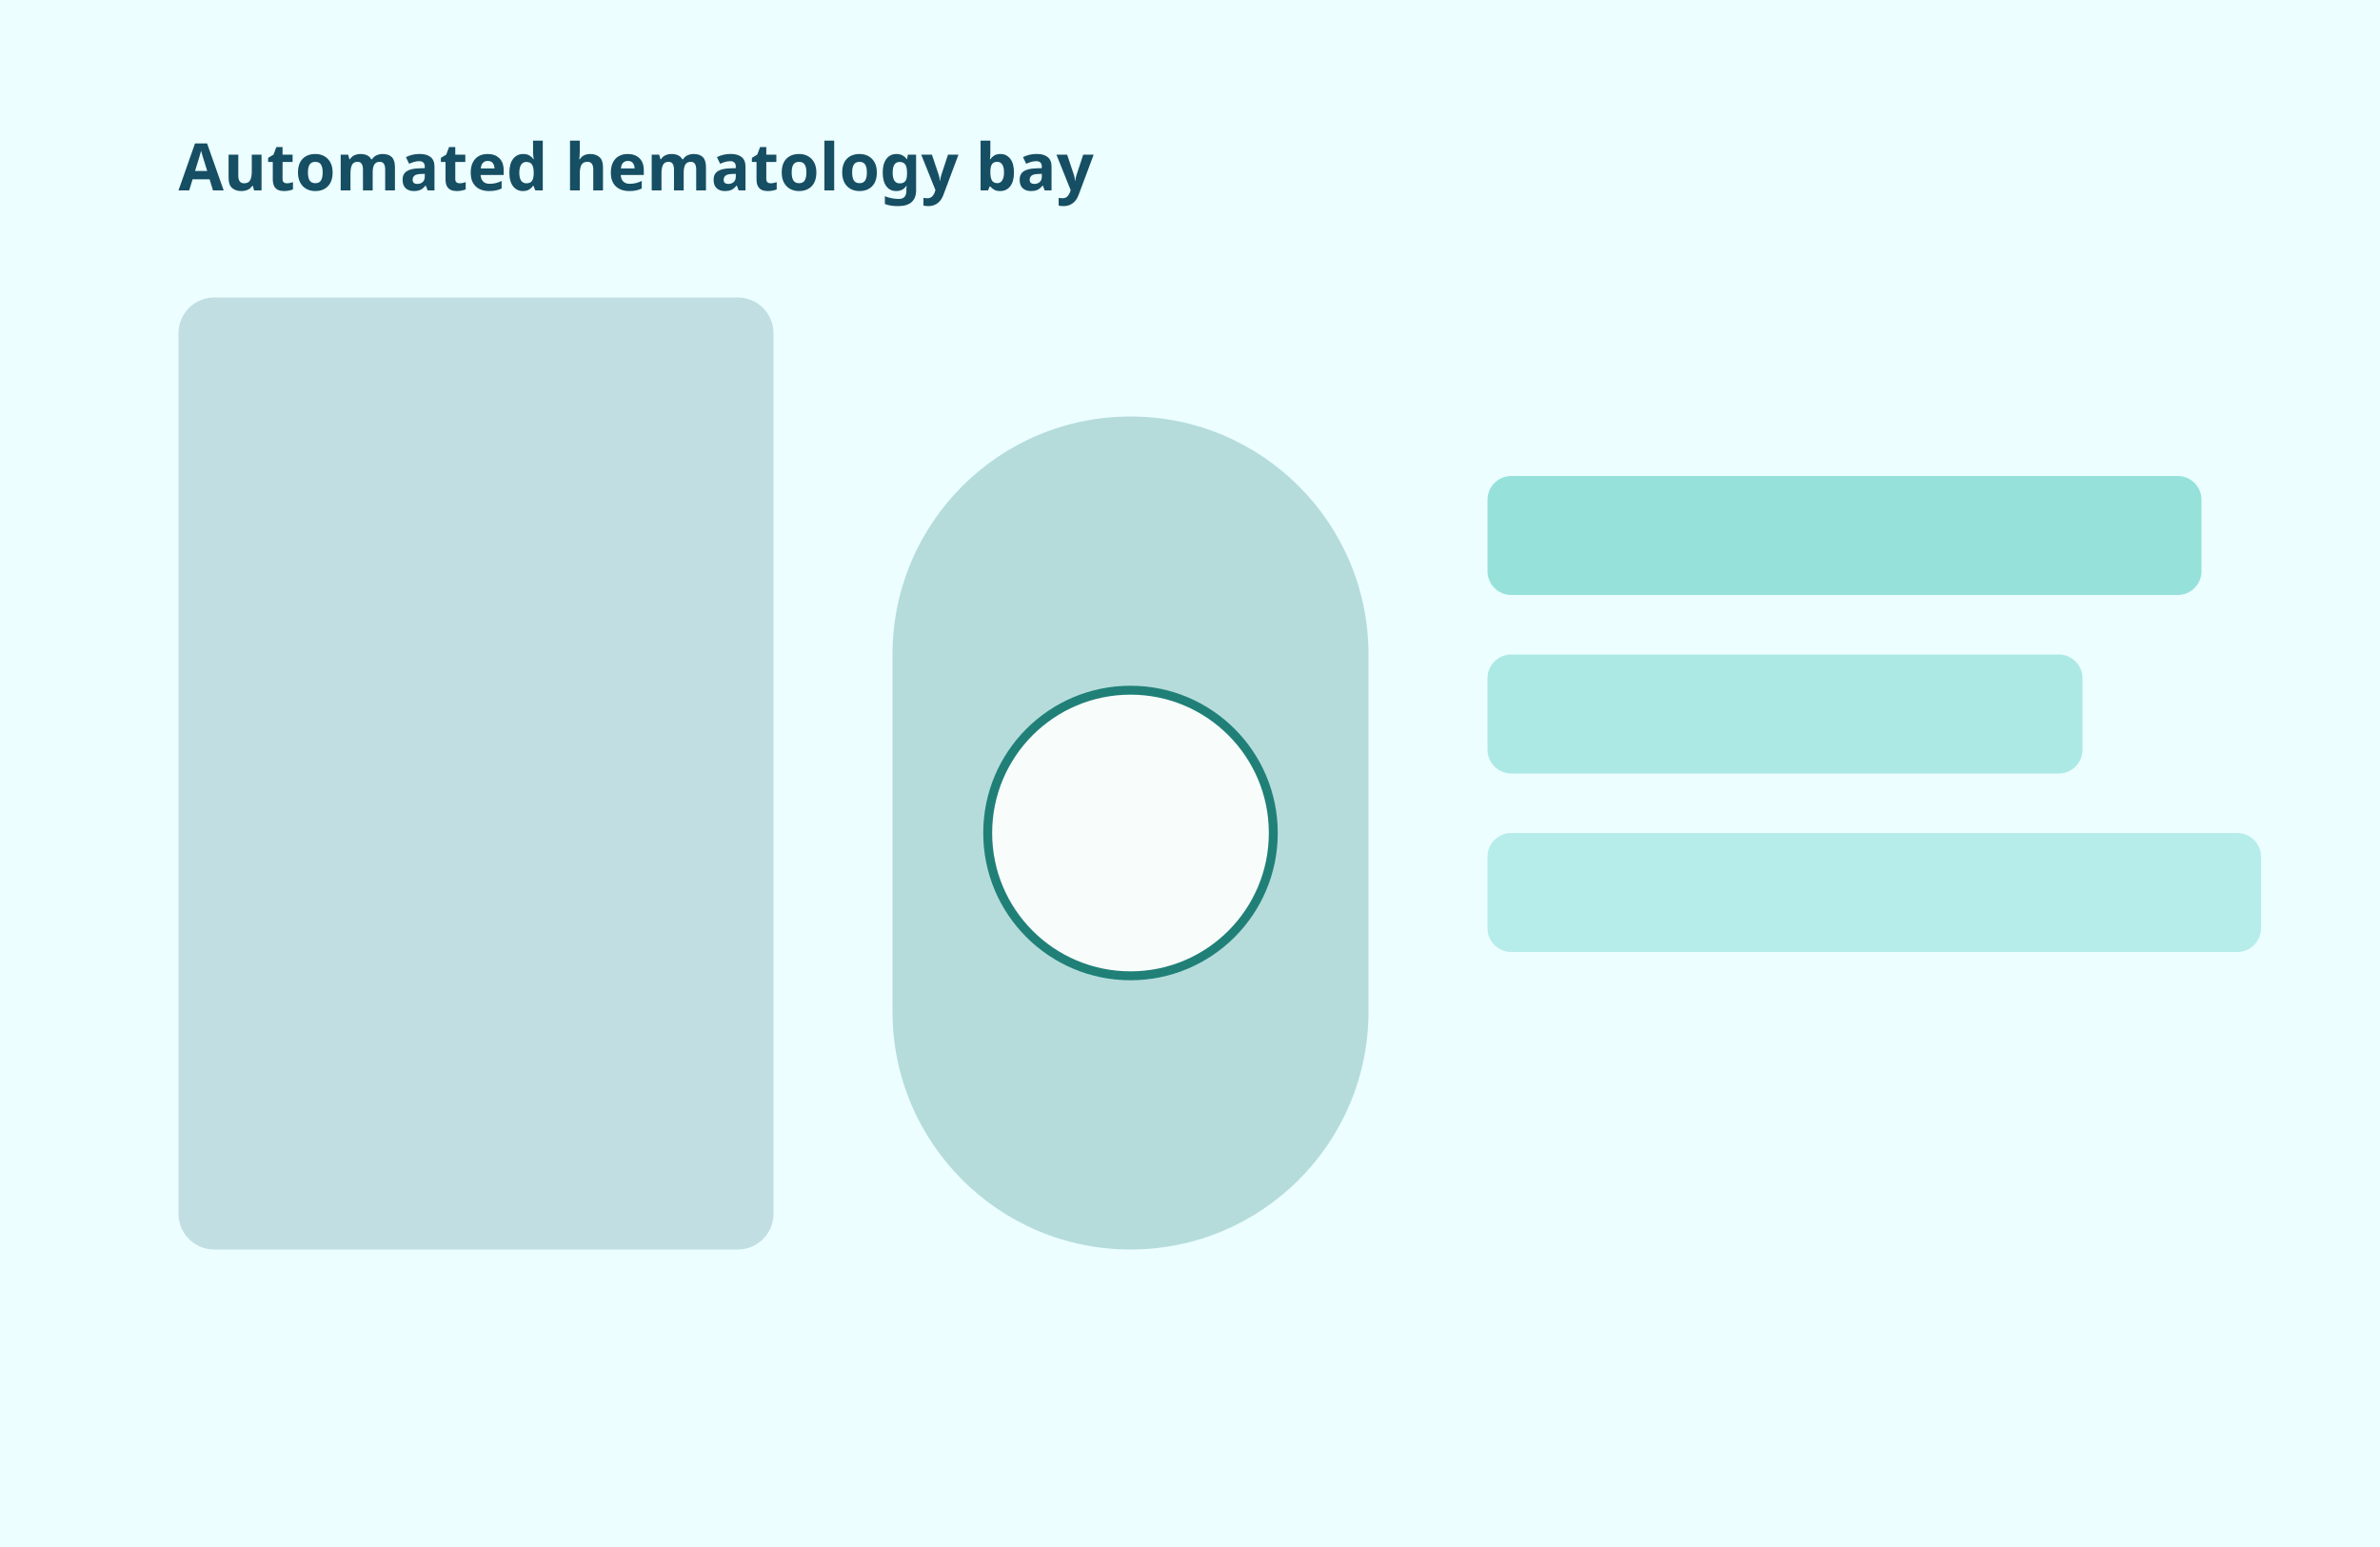
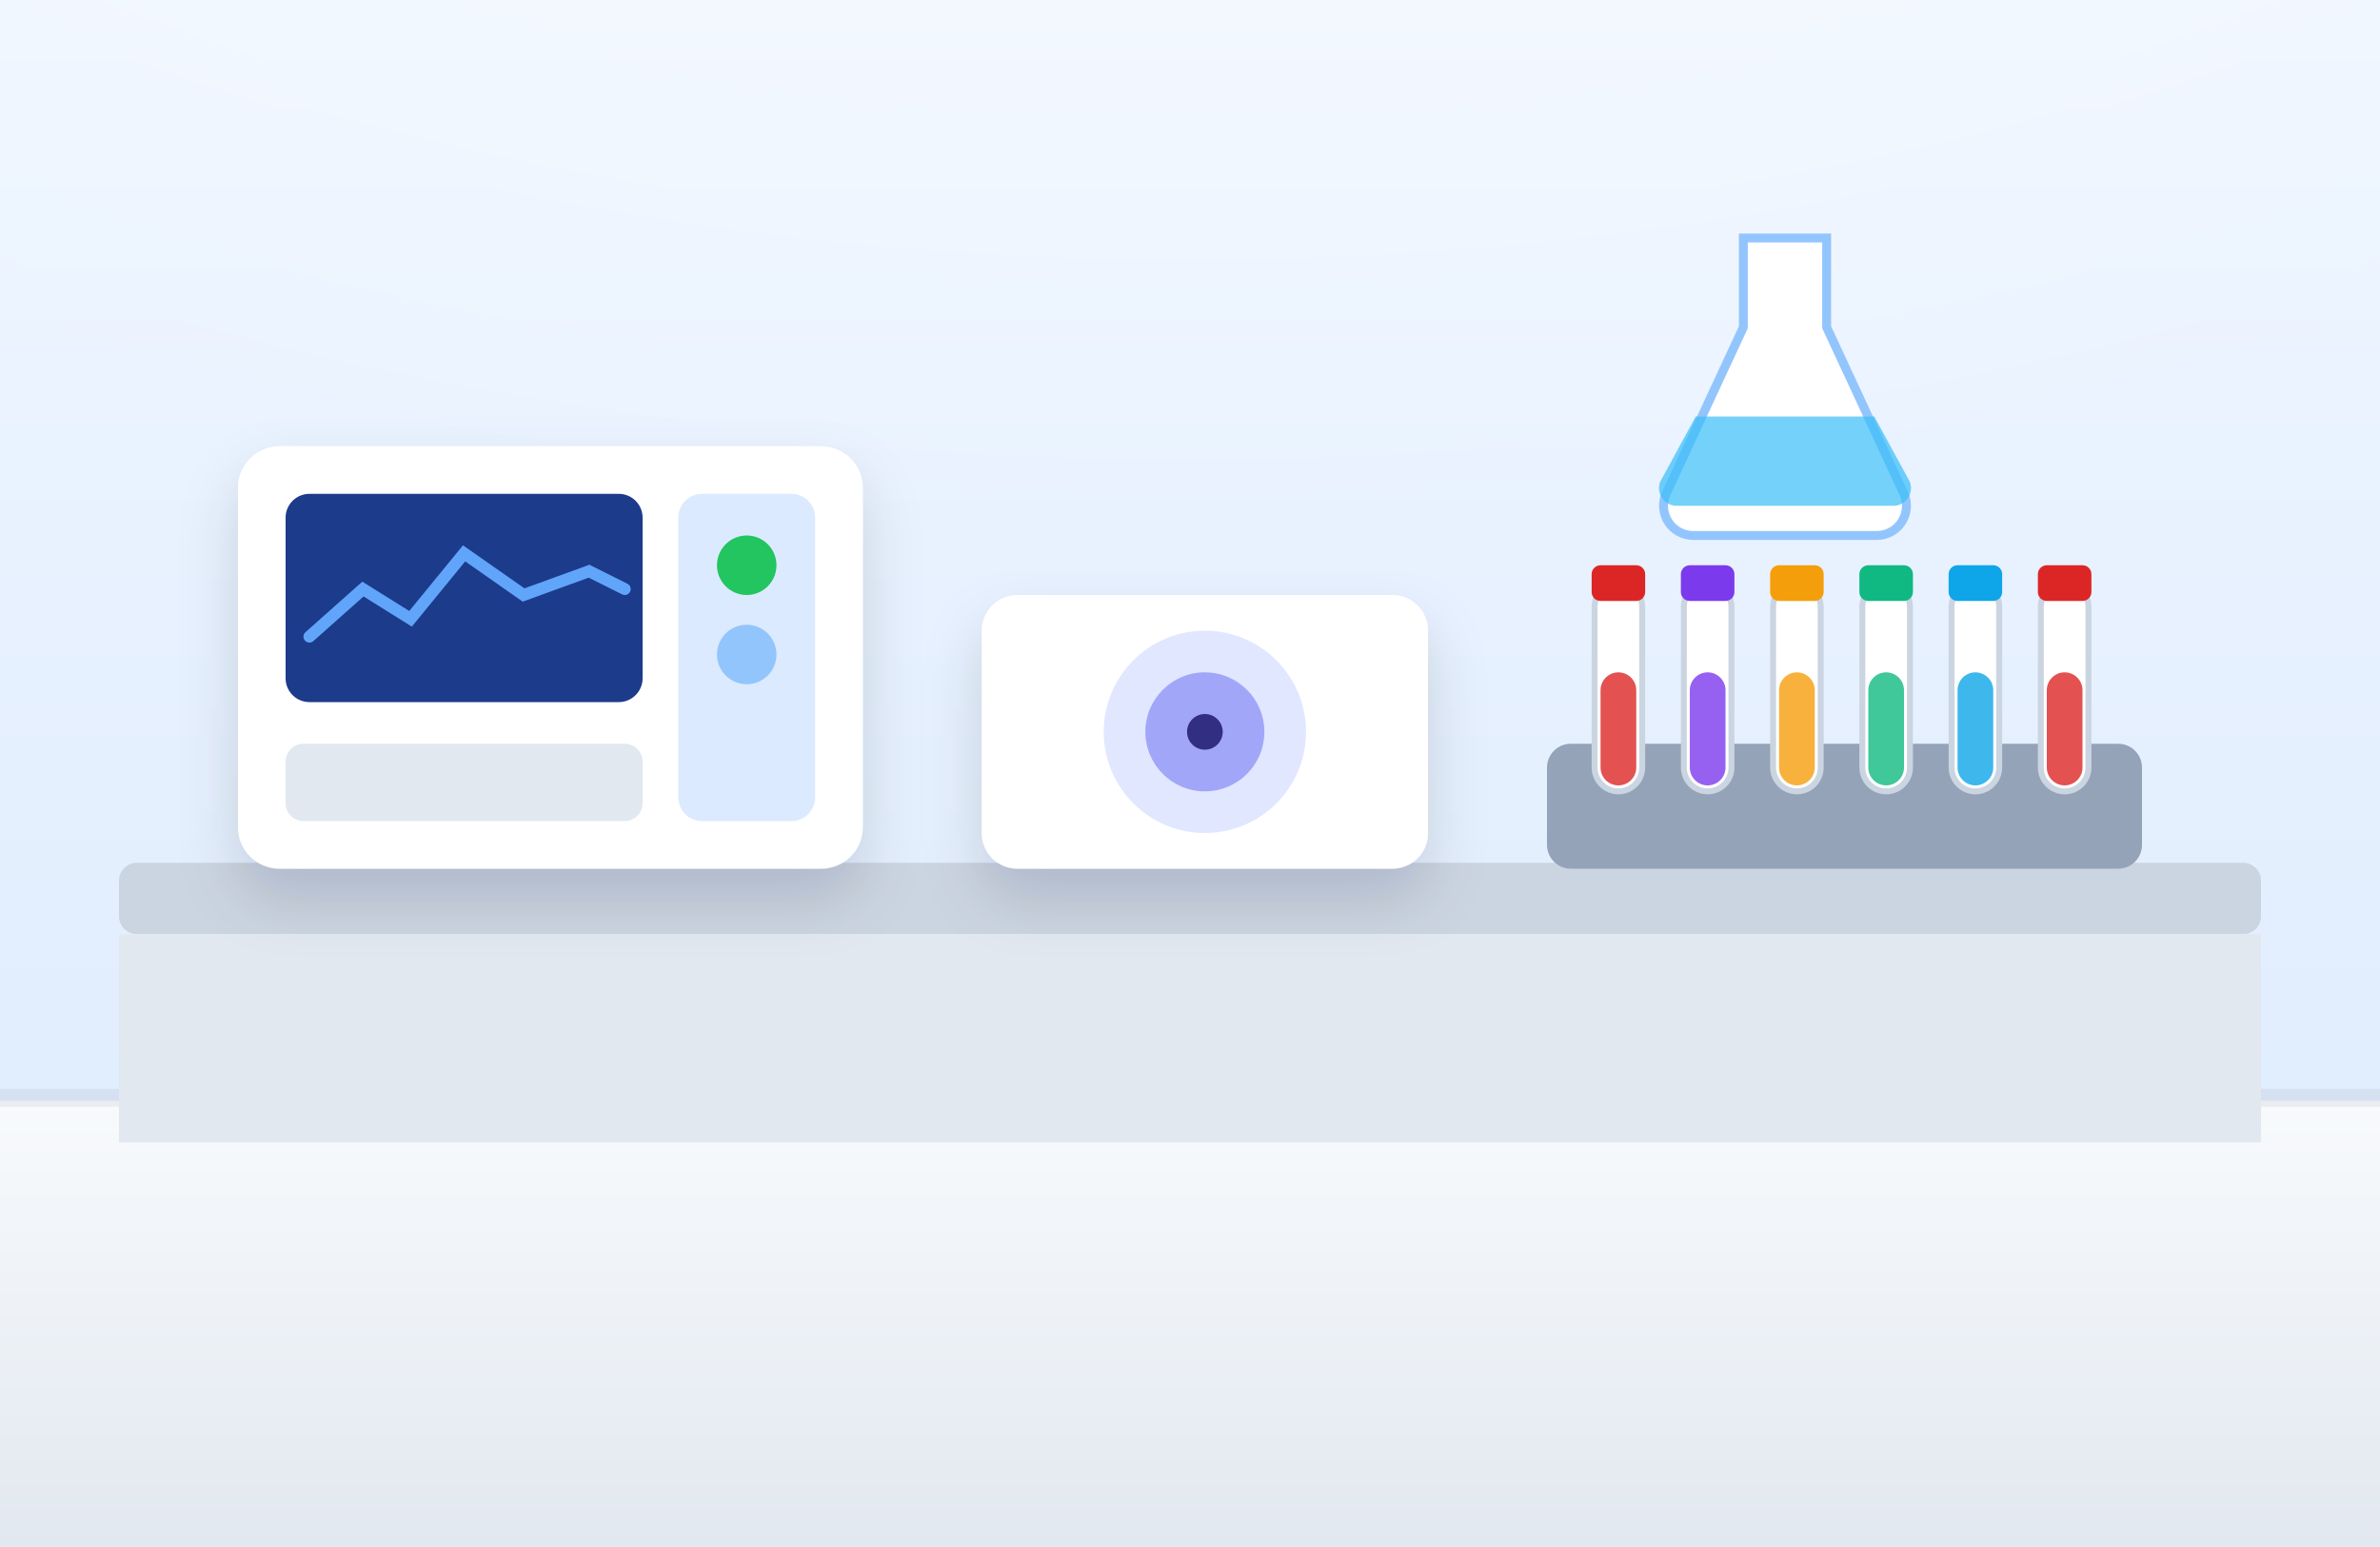
- <svg xmlns="http://www.w3.org/2000/svg" viewBox="0 0 800 520" fill="none">
-   <rect width="800" height="520" fill="#ECFEFF" />
-   <rect x="60" y="100" width="200" height="320" rx="12" fill="#155E75" opacity=".2" />
-   <rect x="300" y="140" width="160" height="280" rx="80" fill="#0F766E" opacity=".25" />
-   <rect x="500" y="160" width="240" height="40" rx="8" fill="#14B8A6" opacity=".4" />
-   <rect x="500" y="220" width="200" height="40" rx="8" fill="#14B8A6" opacity=".3" />
-   <rect x="500" y="280" width="260" height="40" rx="8" fill="#14B8A6" opacity=".25" />
-   <circle cx="380" cy="280" r="48" fill="#fff" stroke="#0F766E" stroke-width="3" opacity=".9" />
-   <text x="60" y="64" fill="#164E63" font-family="system-ui,sans-serif" font-size="22" font-weight="600">Automated hematology bay</text>
+ <svg xmlns="http://www.w3.org/2000/svg" viewBox="0 0 800 520" role="img" aria-label="Illustration of a pathology lab">
+   <defs>
+     <linearGradient id="w" x1="0" y1="0" x2="0" y2="1">
+       <stop offset="0" stop-color="#EFF6FF" />
+       <stop offset="1" stop-color="#DBEAFE" />
+     </linearGradient>
+     <linearGradient id="f" x1="0" y1="0" x2="0" y2="1">
+       <stop offset="0" stop-color="#F8FAFC" />
+       <stop offset="1" stop-color="#E2E8F0" />
+     </linearGradient>
+     <radialGradient id="l" cx=".5" cy="0" r=".8">
+       <stop offset="0" stop-color="#fff" stop-opacity=".7" />
+       <stop offset="1" stop-color="#fff" stop-opacity="0" />
+     </radialGradient>
+     <filter id="s" x="-20%" y="-20%" width="140%" height="160%">
+       <feDropShadow dx="0" dy="10" stdDeviation="10" flood-color="#0f172a" flood-opacity=".14" />
+     </filter>
+   </defs>
+   <rect width="800" height="520" fill="url(#w)" />
+   <rect y="370" width="800" height="150" fill="url(#f)" />
+   <rect y="366" width="800" height="6" fill="#0f172a" opacity=".06" />
+   <ellipse cx="400" cy="0" rx="520" ry="300" fill="url(#l)" />
+   <rect x="40" y="290" width="720" height="24" rx="6" fill="#CBD5E1" />
+   <rect x="40" y="314" width="720" height="70" fill="#E2E8F0" />
+   <g filter="url(#s)">
+     <rect x="80" y="150" width="210" height="142" rx="14" fill="#fff" />
+     <rect x="96" y="166" width="120" height="70" rx="8" fill="#1E3A8A" />
+     <path d="M104 214l18-16 16 10 18-22 20 14 22-8 12 6" stroke="#60A5FA" stroke-width="4" fill="none" stroke-linecap="round" />
+     <rect x="228" y="166" width="46" height="110" rx="8" fill="#DBEAFE" />
+     <circle cx="251" cy="190" r="10" fill="#22C55E" />
+     <circle cx="251" cy="220" r="10" fill="#93C5FD" />
+     <rect x="96" y="250" width="120" height="26" rx="6" fill="#E2E8F0" />
+   </g>
+   <g filter="url(#s)">
+     <rect x="330" y="200" width="150" height="92" rx="12" fill="#fff" />
+     <circle cx="405" cy="246" r="34" fill="#E0E7FF" />
+     <circle cx="405" cy="246" r="20" fill="#6366F1" opacity=".5" />
+     <circle cx="405" cy="246" r="6" fill="#312E81" />
+   </g>
+   <rect x="520" y="250" width="200" height="42" rx="8" fill="#94A3B8" />
+   <rect x="536" y="196" width="16" height="70" rx="8" fill="#fff" stroke="#CBD5E1" stroke-width="2" />
+   <rect x="538" y="226" width="12" height="38" rx="6" fill="#DC2626" opacity=".8" />
+   <rect x="535" y="190" width="18" height="12" rx="3" fill="#DC2626" />
+   <rect x="566" y="196" width="16" height="70" rx="8" fill="#fff" stroke="#CBD5E1" stroke-width="2" />
+   <rect x="568" y="226" width="12" height="38" rx="6" fill="#7C3AED" opacity=".8" />
+   <rect x="565" y="190" width="18" height="12" rx="3" fill="#7C3AED" />
+   <rect x="596" y="196" width="16" height="70" rx="8" fill="#fff" stroke="#CBD5E1" stroke-width="2" />
+   <rect x="598" y="226" width="12" height="38" rx="6" fill="#F59E0B" opacity=".8" />
+   <rect x="595" y="190" width="18" height="12" rx="3" fill="#F59E0B" />
+   <rect x="626" y="196" width="16" height="70" rx="8" fill="#fff" stroke="#CBD5E1" stroke-width="2" />
+   <rect x="628" y="226" width="12" height="38" rx="6" fill="#10B981" opacity=".8" />
+   <rect x="625" y="190" width="18" height="12" rx="3" fill="#10B981" />
+   <rect x="656" y="196" width="16" height="70" rx="8" fill="#fff" stroke="#CBD5E1" stroke-width="2" />
+   <rect x="658" y="226" width="12" height="38" rx="6" fill="#0EA5E9" opacity=".8" />
+   <rect x="655" y="190" width="18" height="12" rx="3" fill="#0EA5E9" />
+   <rect x="686" y="196" width="16" height="70" rx="8" fill="#fff" stroke="#CBD5E1" stroke-width="2" />
+   <rect x="688" y="226" width="12" height="38" rx="6" fill="#DC2626" opacity=".8" />
+   <rect x="685" y="190" width="18" height="12" rx="3" fill="#DC2626" />
+   <g transform="translate(600 120)">
+     <path d="M-14 -40h28v30l26 56a10 10 0 0 1-9 14h-62a10 10 0 0 1-9-14l26-56z" fill="#fff" stroke="#93C5FD" stroke-width="3" />
+     <path d="M-30 20h60l12 22a6 6 0 0 1-5 8h-74a6 6 0 0 1-5-8z" fill="#38BDF8" opacity=".7" />
+   </g>
</svg>
